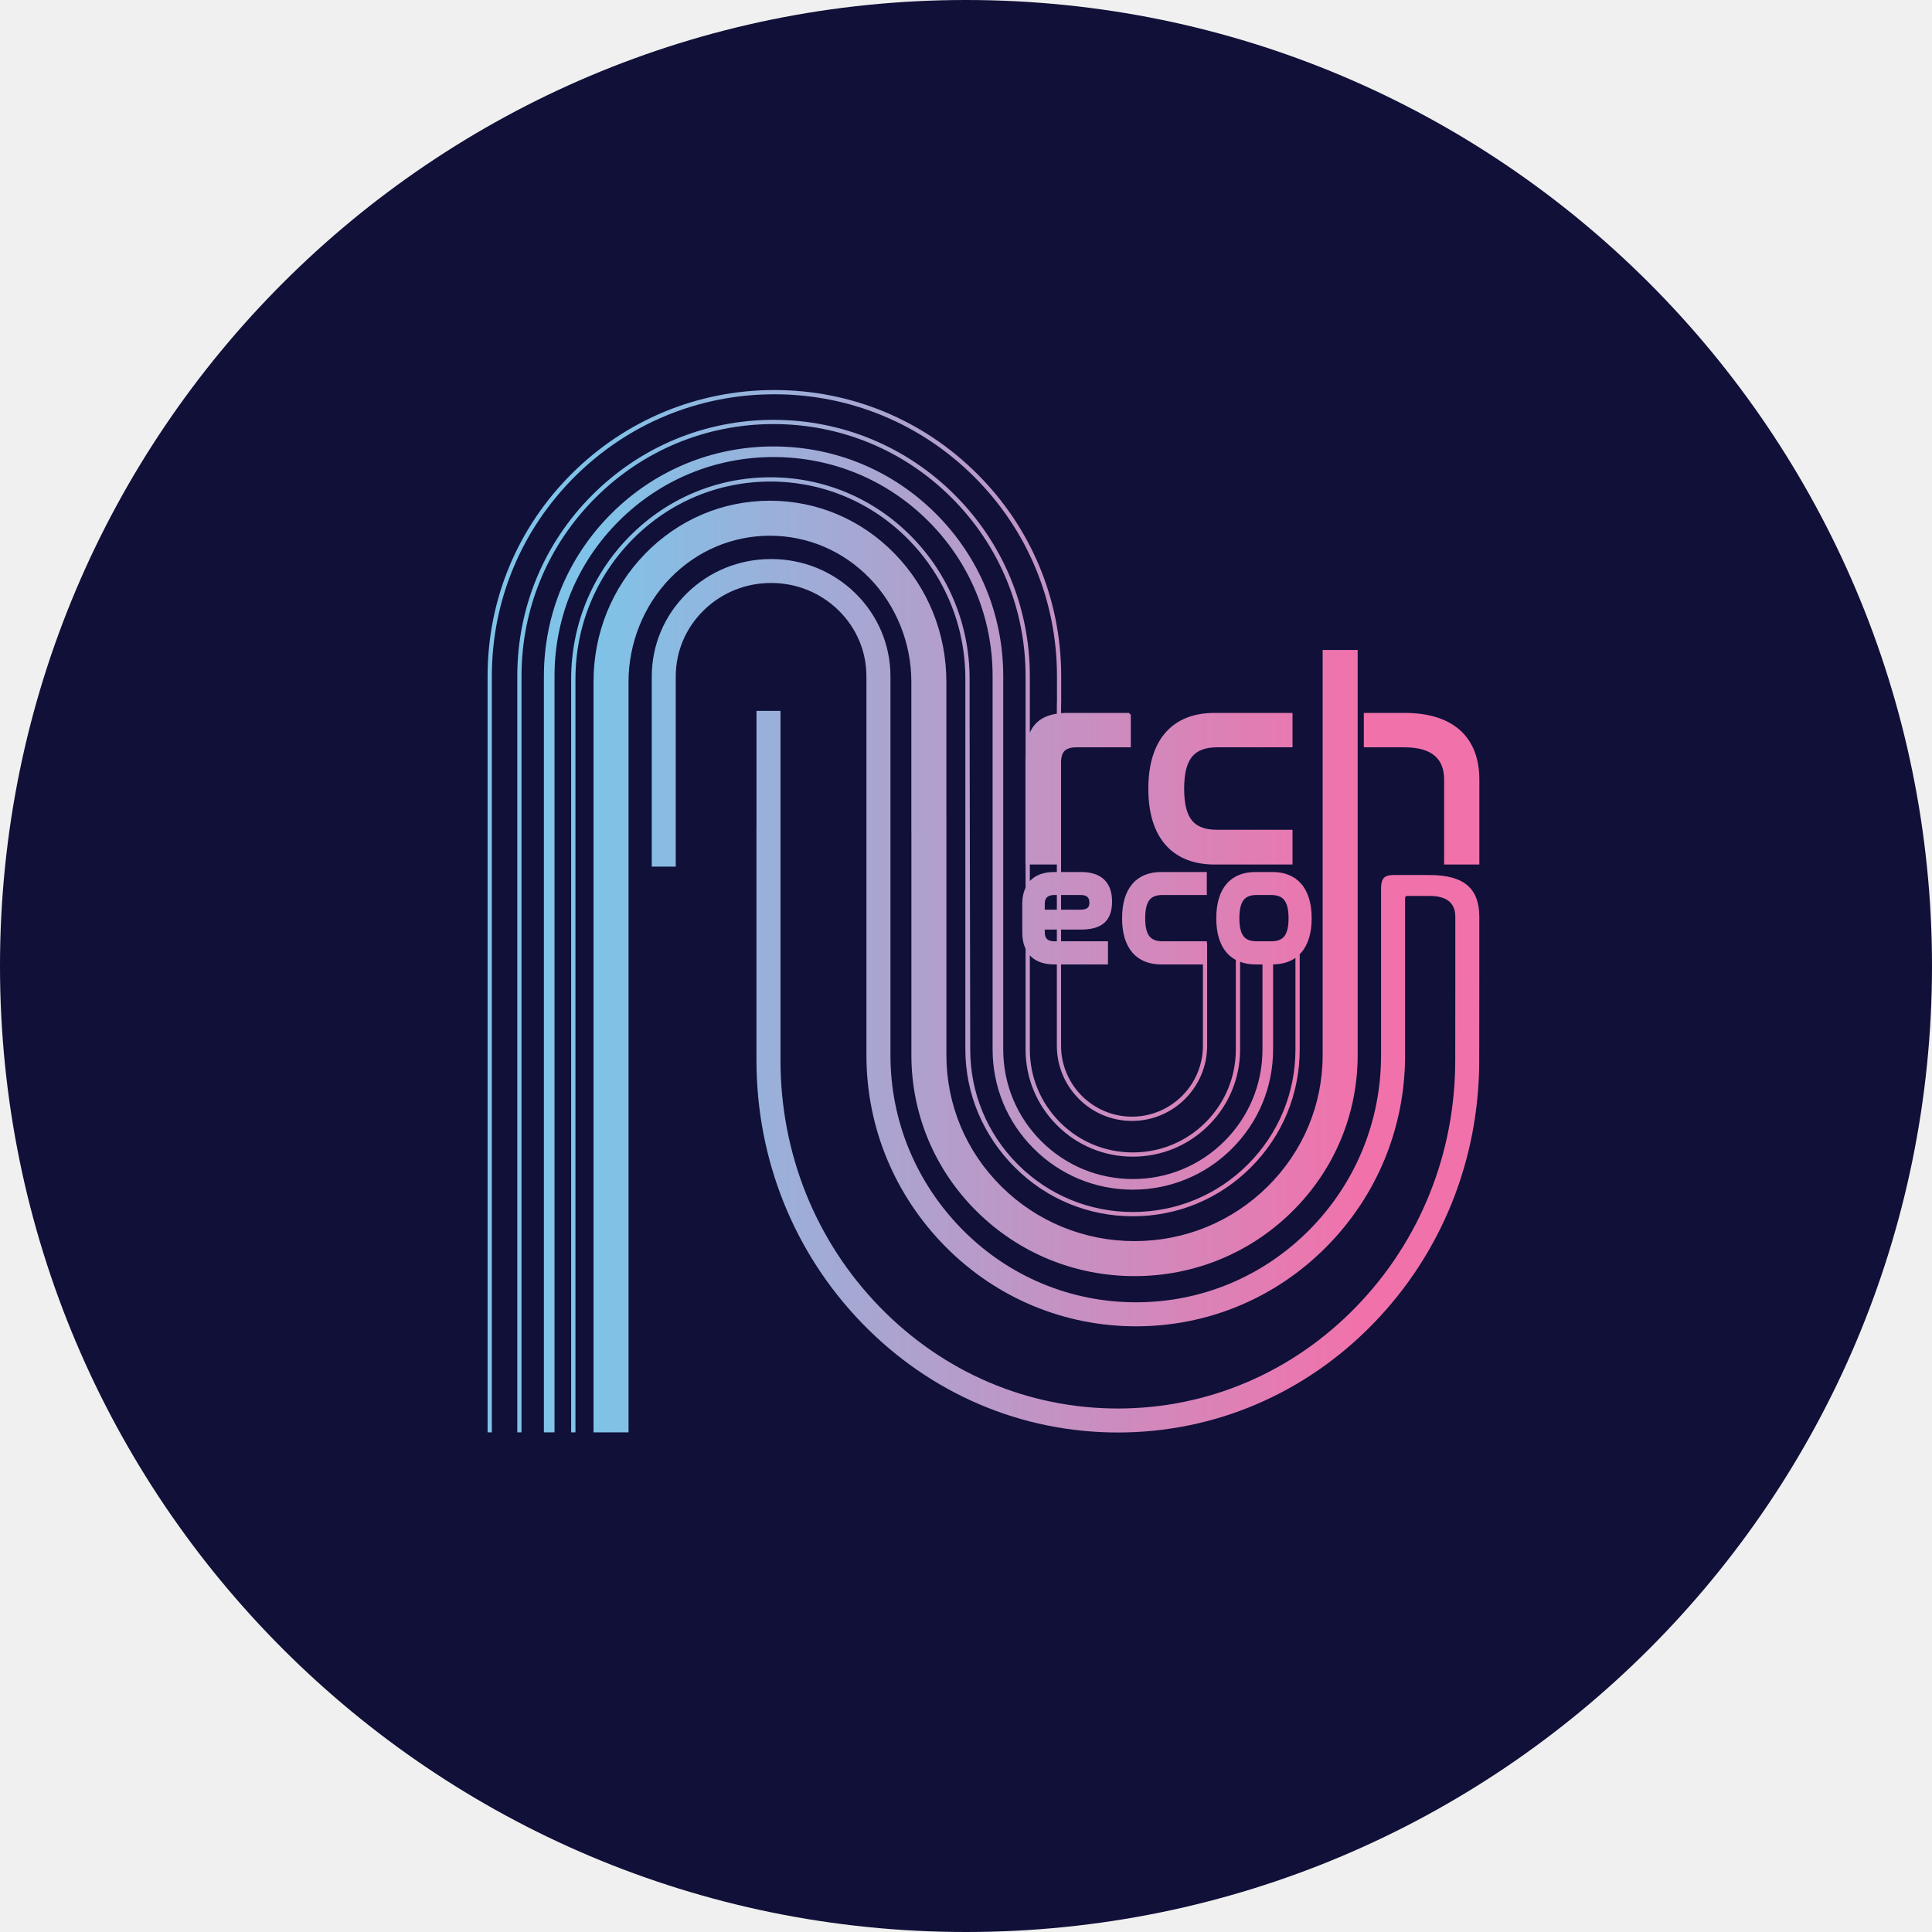
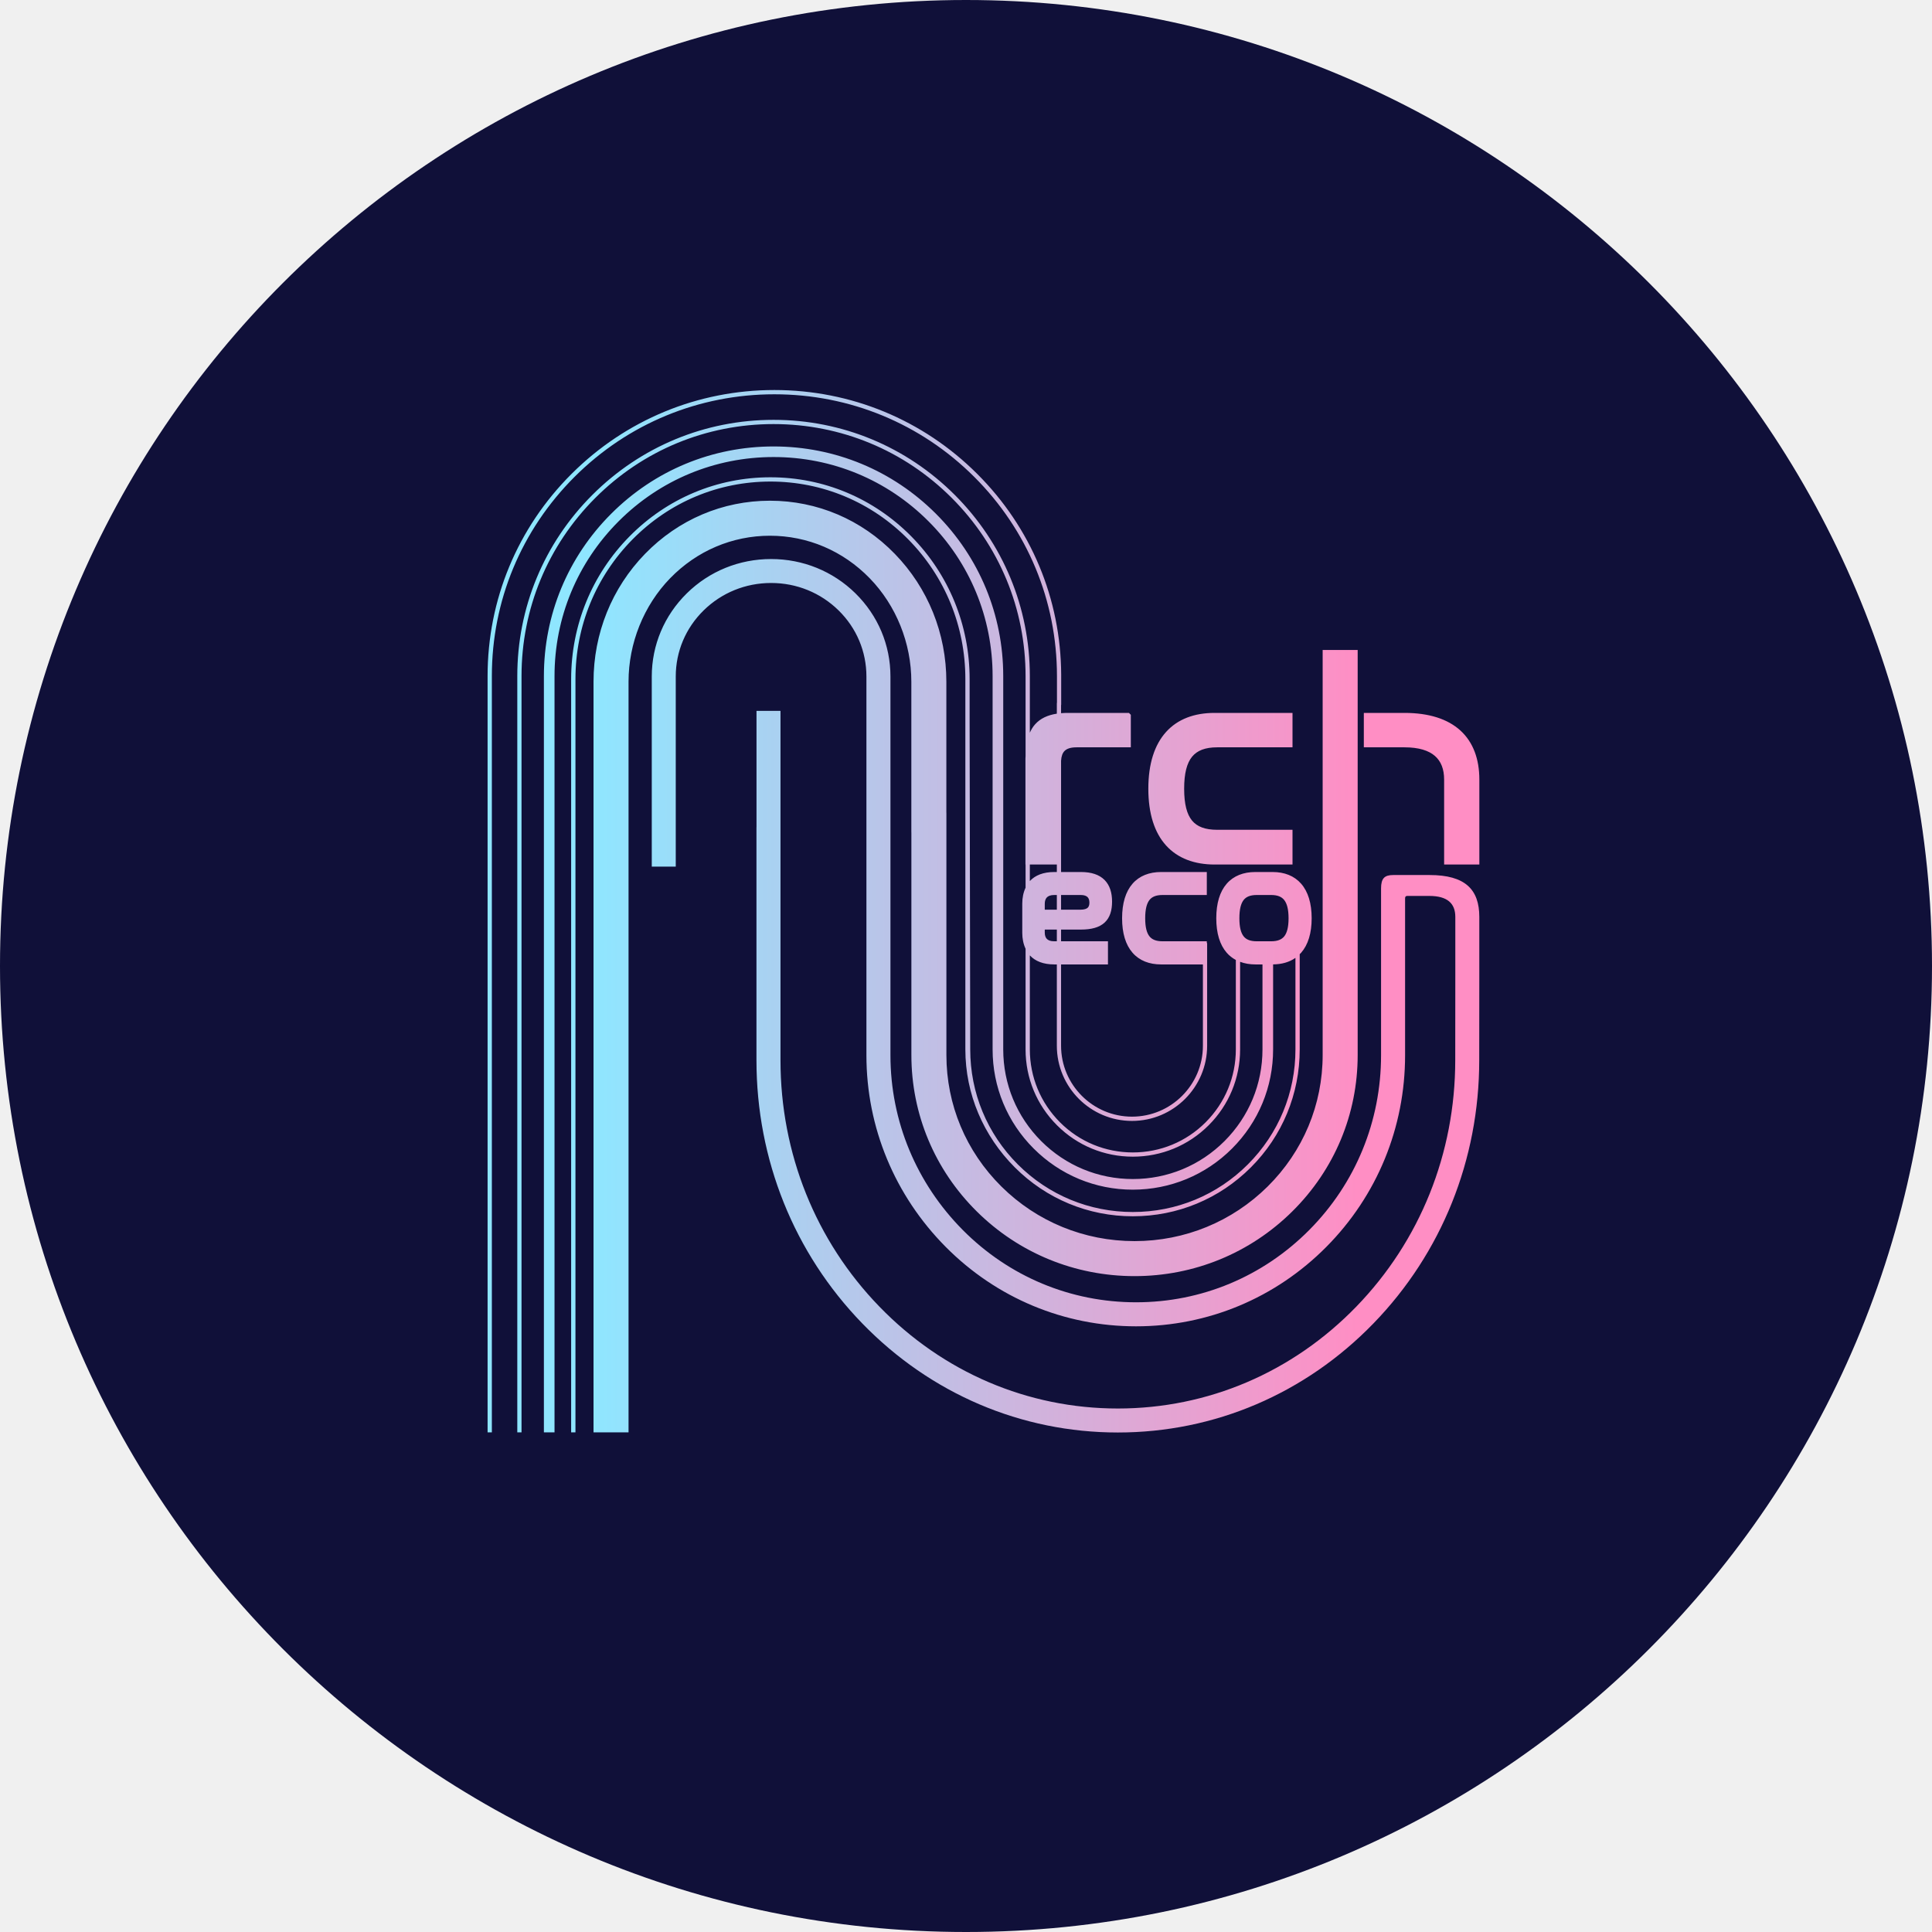
<svg xmlns="http://www.w3.org/2000/svg" width="48" height="48" viewBox="0 0 48 48" fill="none">
  <g clip-path="url(#clip0)">
    <circle cx="24" cy="24" r="24" fill="#101039" />
    <path d="M19.158 13.889C19.949 13.889 20.693 14.191 21.253 14.741C21.814 15.293 22.123 16.026 22.123 16.807V26.218C22.123 27.858 22.77 29.399 23.92 30.559C25.07 31.717 26.599 32.355 28.225 32.355C29.85 32.355 31.378 31.717 32.528 30.559C33.679 29.399 34.312 27.858 34.312 26.218V22.072C34.312 21.821 34.399 21.74 34.615 21.74H35.519C36.399 21.74 36.753 22.096 36.753 22.781V24.234C36.753 25.19 36.752 25.239 36.752 25.29C36.752 25.338 36.751 25.387 36.751 26.341C36.751 28.81 35.819 31.131 34.125 32.878C32.429 34.627 30.173 35.59 27.773 35.59C25.372 35.59 23.117 34.627 21.421 32.878C19.727 31.131 18.794 28.81 18.794 26.341V20.561C18.794 20.556 18.795 20.55 18.795 20.545V17.662H19.391V26.341C19.391 28.654 20.263 30.828 21.849 32.463C23.431 34.095 25.535 34.994 27.773 34.994C30.01 34.994 32.114 34.095 33.697 32.463C35.282 30.828 36.155 28.654 36.155 26.341C36.155 25.385 36.156 25.336 36.156 25.285C36.157 25.238 36.157 25.188 36.157 24.235V22.781C36.157 22.445 35.961 22.259 35.508 22.259H34.962C34.925 22.259 34.909 22.279 34.909 22.319V26.217C34.909 28.015 34.214 29.707 32.952 30.979C31.69 32.251 30.011 32.952 28.225 32.952C26.439 32.952 24.759 32.251 23.496 30.979C22.234 29.707 21.526 28.016 21.526 26.218V16.807C21.526 16.187 21.281 15.604 20.835 15.166C20.387 14.726 19.792 14.484 19.158 14.484C18.525 14.484 17.929 14.726 17.481 15.166C17.035 15.604 16.789 16.187 16.789 16.807V21.531H16.193V16.807C16.194 16.026 16.503 15.293 17.064 14.741C17.623 14.191 18.367 13.889 19.158 13.889ZM19.24 9.69C21.143 9.691 22.933 10.43 24.278 11.773C25.616 13.107 26.356 14.878 26.365 16.764V17.505C26.365 17.511 26.364 17.518 26.362 17.523V17.719C26.417 17.714 26.474 17.712 26.533 17.712H28.048L28.095 17.759V18.567H26.745C26.596 18.567 26.503 18.602 26.448 18.658C26.399 18.707 26.369 18.785 26.362 18.902V21.665H26.857C27.112 21.665 27.309 21.729 27.441 21.861C27.574 21.994 27.629 22.182 27.629 22.4C27.629 22.617 27.578 22.797 27.444 22.921C27.312 23.043 27.114 23.095 26.854 23.095H26.362V23.386H27.527V23.961H26.362V25.981C26.362 26.953 27.152 27.743 28.124 27.743C29.095 27.743 29.886 26.953 29.886 25.981V23.961H28.847C28.556 23.961 28.309 23.868 28.137 23.67C27.966 23.474 27.878 23.185 27.878 22.814C27.878 22.442 27.966 22.152 28.137 21.956C28.309 21.758 28.556 21.665 28.847 21.665H29.983V22.236H28.886C28.722 22.236 28.621 22.28 28.558 22.36C28.491 22.446 28.452 22.589 28.452 22.814C28.452 23.038 28.491 23.179 28.558 23.263C28.621 23.342 28.721 23.386 28.886 23.386H29.983V23.43H29.991V25.981C29.991 27.011 29.154 27.849 28.124 27.849C27.094 27.849 26.257 27.011 26.257 25.981V23.961H26.192C25.922 23.961 25.72 23.881 25.586 23.736V26.072C25.586 26.756 25.852 27.399 26.335 27.883C26.818 28.366 27.461 28.632 28.145 28.632C28.828 28.632 29.471 28.366 29.954 27.883C30.437 27.399 30.704 26.756 30.704 26.072V23.85C30.619 23.804 30.542 23.745 30.477 23.67C30.306 23.474 30.218 23.185 30.218 22.814C30.218 22.442 30.306 22.152 30.477 21.956C30.649 21.758 30.896 21.665 31.188 21.665H31.618C31.908 21.665 32.154 21.758 32.327 21.956C32.498 22.152 32.588 22.442 32.588 22.814C32.588 23.185 32.498 23.474 32.327 23.67C32.316 23.683 32.303 23.694 32.291 23.706V26.072C32.291 27.18 31.86 28.221 31.077 29.004C30.294 29.787 29.253 30.218 28.145 30.218C27.038 30.218 25.997 29.787 25.214 29.004C24.431 28.221 23.984 27.18 23.984 26.072V16.87C23.984 15.559 23.48 14.327 22.565 13.4C21.651 12.474 20.434 11.964 19.141 11.964C17.847 11.964 16.631 12.474 15.716 13.4C14.801 14.327 14.297 15.559 14.297 16.87V35.587H14.19V16.87C14.191 15.531 14.706 14.273 15.641 13.326C16.575 12.38 17.819 11.858 19.141 11.858C20.463 11.858 21.706 12.379 22.641 13.326C23.575 14.273 24.09 15.532 24.09 16.87V17.982L24.105 26.072C24.105 27.151 24.525 28.166 25.288 28.93C26.051 29.693 27.066 30.112 28.145 30.112C29.224 30.112 30.239 29.693 31.002 28.93C31.765 28.167 32.185 27.151 32.185 26.072V23.798C32.032 23.906 31.843 23.958 31.63 23.96V26.072C31.63 27.003 31.267 27.878 30.609 28.536C29.951 29.194 29.076 29.556 28.145 29.557C27.215 29.557 26.34 29.194 25.682 28.536C25.023 27.878 24.661 27.003 24.661 26.072V16.798C24.661 15.344 24.095 13.978 23.067 12.95C22.04 11.922 20.672 11.355 19.219 11.355C17.765 11.355 16.399 11.922 15.371 12.95C14.343 13.978 13.777 15.344 13.777 16.798V35.587H13.513V16.798C13.513 15.274 14.107 13.841 15.185 12.764C16.262 11.686 17.695 11.092 19.219 11.092C20.743 11.092 22.175 11.686 23.253 12.764C24.331 13.841 24.925 15.274 24.925 16.798V26.072C24.925 26.933 25.26 27.741 25.868 28.35C26.476 28.958 27.285 29.293 28.145 29.293C29.006 29.293 29.815 28.958 30.423 28.35C31.031 27.741 31.366 26.932 31.366 26.072V23.961H31.188C31.051 23.961 30.924 23.939 30.81 23.896V26.072C30.81 26.784 30.533 27.454 30.029 27.957C29.526 28.46 28.856 28.737 28.145 28.737C27.433 28.737 26.764 28.46 26.261 27.957C25.757 27.454 25.48 26.784 25.48 26.072V23.571C25.425 23.454 25.398 23.32 25.398 23.178V22.448C25.398 22.306 25.425 22.172 25.48 22.055V21.479H25.477V18.844C25.477 18.825 25.479 18.806 25.48 18.787V16.798C25.48 15.125 24.828 13.553 23.645 12.37C22.463 11.188 20.891 10.536 19.219 10.536C17.546 10.536 15.974 11.187 14.791 12.37C13.608 13.553 12.957 15.125 12.957 16.798V35.587H12.852V16.798C12.852 15.097 13.514 13.498 14.717 12.296C15.919 11.094 17.518 10.431 19.219 10.431C20.919 10.431 22.518 11.094 23.721 12.296C24.923 13.498 25.586 15.097 25.586 16.798V18.204C25.621 18.125 25.664 18.054 25.719 17.993C25.848 17.85 26.027 17.766 26.257 17.731V17.474C26.257 17.467 26.258 17.461 26.26 17.455V16.798C26.26 14.928 25.53 13.169 24.204 11.847C22.878 10.524 21.114 9.796 19.239 9.796C17.364 9.796 15.601 10.524 14.275 11.847C12.95 13.169 12.22 14.928 12.22 16.798V35.587H12.114V16.798C12.114 14.899 12.855 13.115 14.201 11.773C15.547 10.43 17.337 9.69 19.24 9.69ZM19.129 12.44C20.302 12.44 21.404 12.908 22.232 13.761C23.057 14.61 23.512 15.738 23.512 16.936V20.178C23.512 20.188 23.513 20.199 23.513 20.21V26.211C23.513 27.445 23.998 28.605 24.88 29.479C25.763 30.353 26.938 30.835 28.188 30.835C29.437 30.835 30.611 30.352 31.494 29.479C32.376 28.605 32.861 27.445 32.861 26.211V16.148H33.731V26.211C33.731 27.679 33.155 29.06 32.106 30.098C31.059 31.134 29.668 31.705 28.188 31.705C26.707 31.705 25.314 31.134 24.268 30.098C23.22 29.06 22.643 27.679 22.643 26.211V20.693C22.642 20.683 22.642 20.672 22.642 20.661V16.936C22.642 15.979 22.265 15.043 21.608 14.367C20.945 13.685 20.065 13.31 19.129 13.31C18.193 13.31 17.312 13.685 16.649 14.367C15.993 15.043 15.616 15.979 15.616 16.936V35.587H14.746V16.936C14.746 15.738 15.2 14.61 16.025 13.761C16.854 12.908 17.956 12.44 19.129 12.44ZM25.957 23.169C25.957 23.241 25.976 23.293 26.008 23.326C26.039 23.359 26.095 23.386 26.192 23.386H26.257V23.095H25.957V23.169ZM31.226 22.236C31.062 22.236 30.961 22.28 30.898 22.36C30.831 22.446 30.792 22.589 30.792 22.814C30.792 23.038 30.831 23.179 30.898 23.263C30.96 23.342 31.061 23.386 31.226 23.386H31.579C31.742 23.386 31.843 23.342 31.907 23.263C31.974 23.179 32.014 23.038 32.014 22.814C32.014 22.589 31.974 22.447 31.906 22.361C31.842 22.28 31.741 22.236 31.579 22.236H31.226ZM26.192 22.236C26.095 22.236 26.039 22.264 26.008 22.297C25.976 22.331 25.957 22.384 25.957 22.453V22.601H26.257V22.236H26.192ZM26.362 22.601H26.842C26.943 22.601 26.996 22.578 27.023 22.553C27.049 22.529 27.066 22.49 27.066 22.424C27.066 22.36 27.048 22.316 27.02 22.288C26.991 22.26 26.941 22.236 26.854 22.236H26.362V22.601ZM25.586 21.89C25.719 21.745 25.922 21.665 26.192 21.665H26.257V21.479H25.586V21.89ZM32.112 18.567H30.242C29.941 18.567 29.744 18.646 29.617 18.8C29.488 18.958 29.42 19.212 29.42 19.595C29.42 19.978 29.487 20.23 29.616 20.387C29.742 20.539 29.941 20.616 30.242 20.616H32.112V21.479H30.174C29.676 21.478 29.261 21.326 28.972 21.007C28.683 20.689 28.53 20.215 28.53 19.595C28.53 18.975 28.684 18.502 28.972 18.184C29.261 17.864 29.676 17.712 30.174 17.712H32.112V18.567ZM34.894 17.712C35.501 17.712 35.968 17.862 36.284 18.15C36.601 18.44 36.754 18.858 36.754 19.369V21.479H35.879V19.369C35.879 19.109 35.802 18.913 35.65 18.781C35.496 18.647 35.252 18.567 34.894 18.567H33.884V17.712H34.894Z" fill="url(#paint0_linear)" />
  </g>
  <defs>
    <linearGradient id="paint0_linear" x1="14.746" y1="24.013" x2="33.731" y2="24.013" gradientUnits="userSpaceOnUse">
-       <stop stop-color="#7FC3E8" />
-       <stop offset="1" stop-color="#F172AB" />
+       <stop stop-color="#8FE6FF" />
+       <stop offset="1" stop-color="#FF8EC4" />
    </linearGradient>
    <clipPath id="clip0">
      <rect width="48" height="48" fill="white" />
    </clipPath>
  </defs>
</svg>
